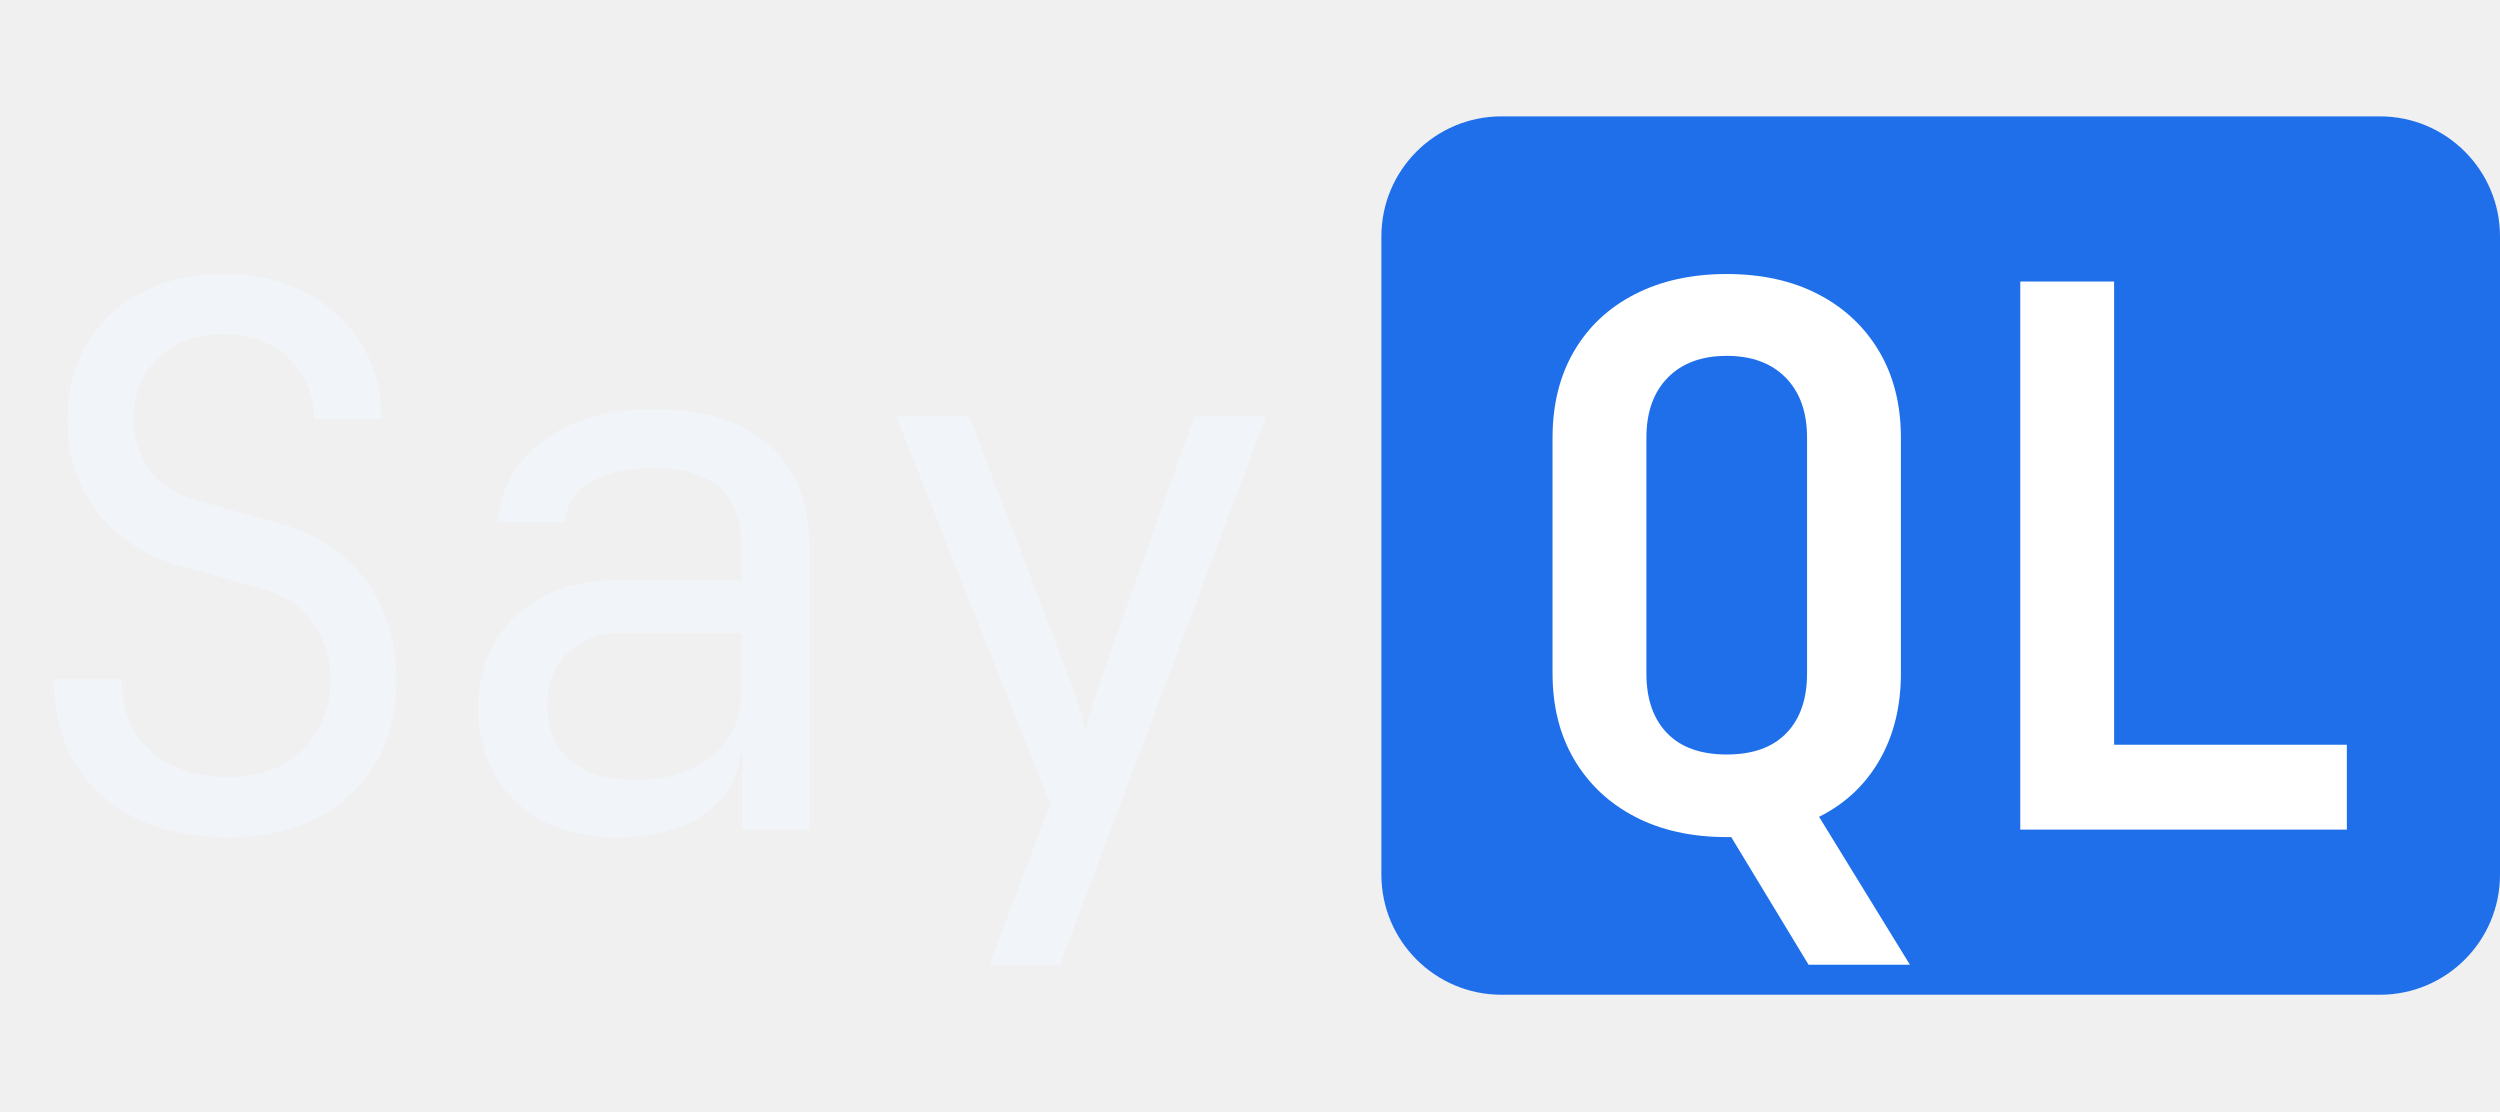
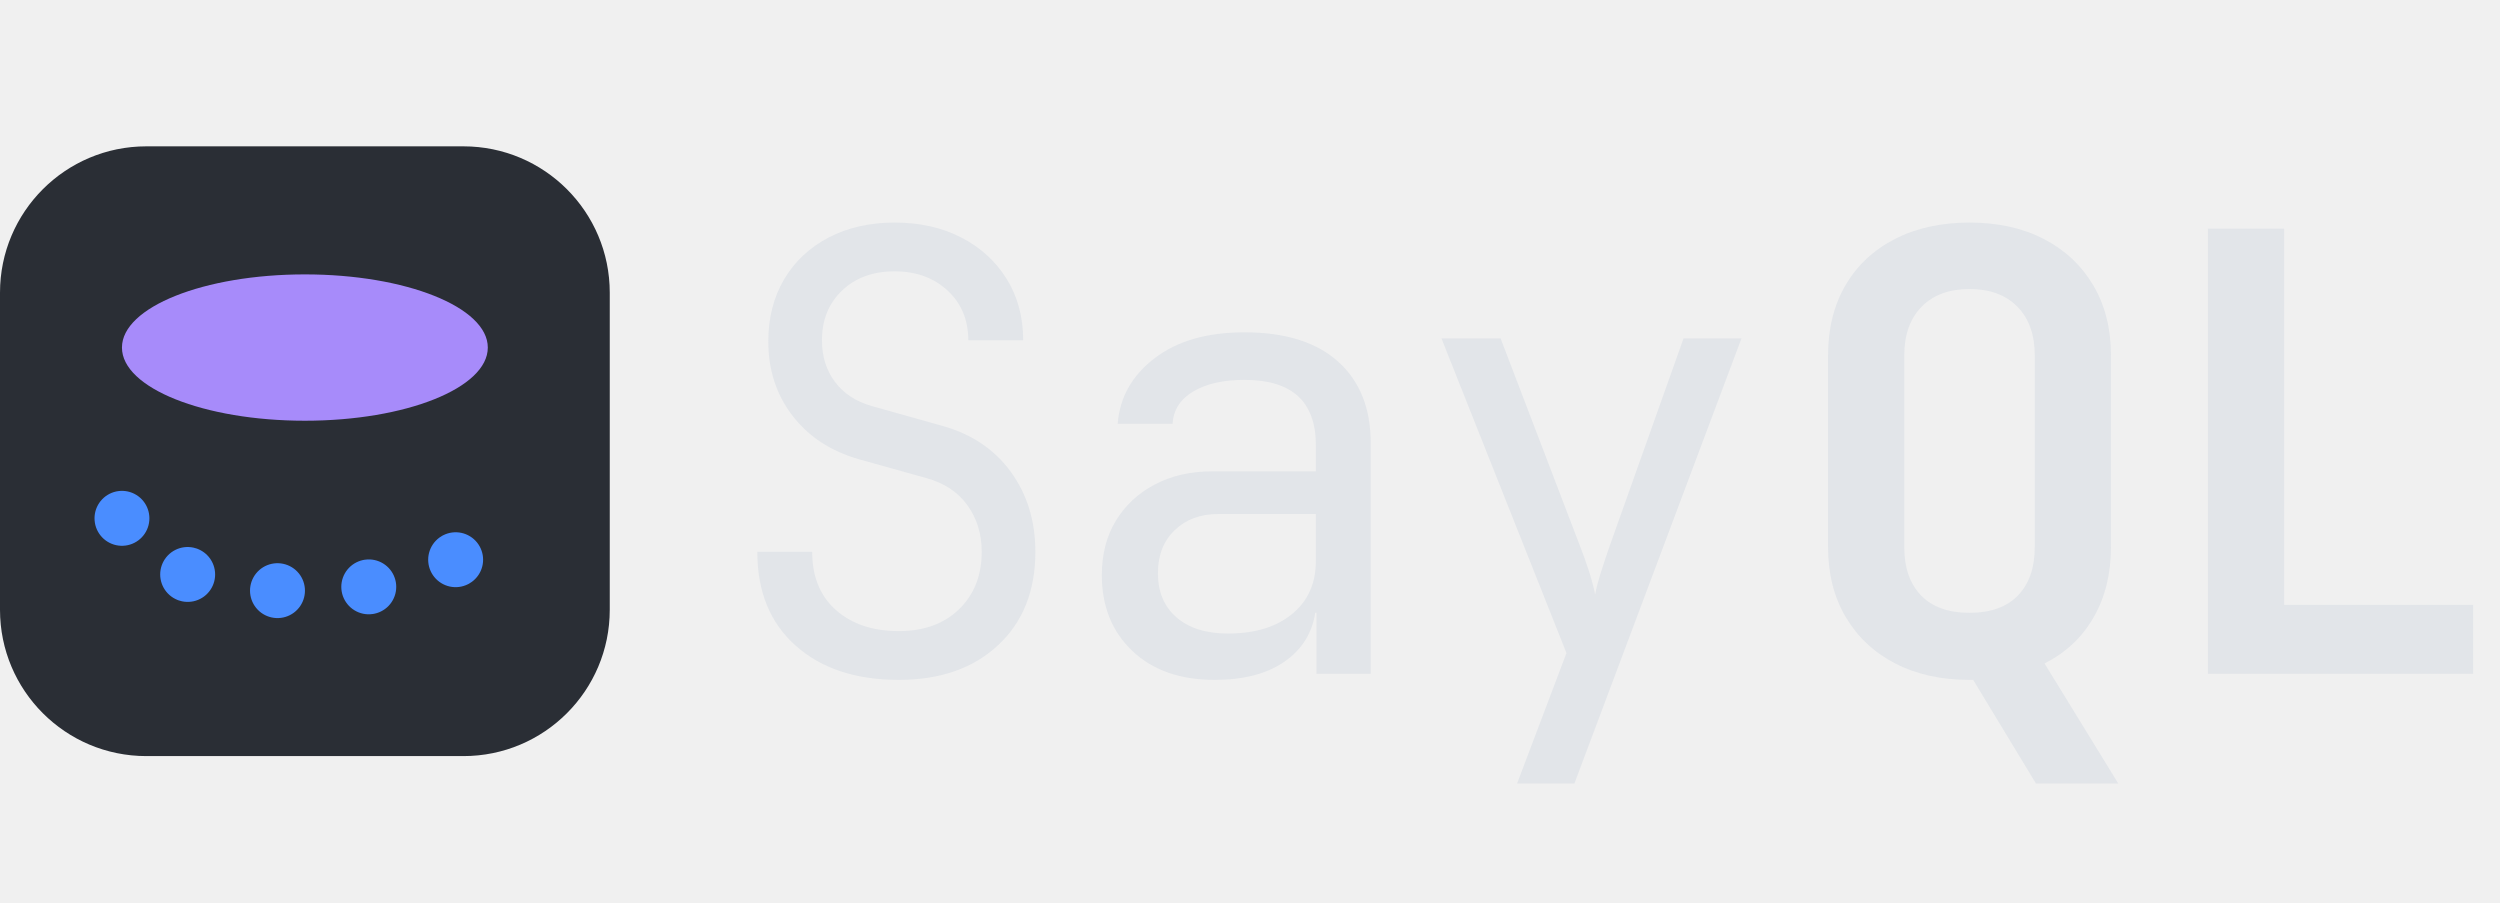
- <svg xmlns="http://www.w3.org/2000/svg" viewBox="0 0 333.0 148" role="img" aria-label="SayQL">
-   <path fill="#f1f5f9" d="M30.4 111.5Q19.8 111.5 13.5 105.9Q7.2 100.3 7.2 90.5H16.2Q16.2 96.6 20.1 100.05Q24.0 103.5 30.4 103.5Q36.6 103.5 40.3 99.9Q44.0 96.3 44.0 90.5Q44.0 86.1 41.65 82.85Q39.3 79.6 34.9 78.4L23.8 75.3Q16.9 73.3 12.95 68.15Q9.0 63.0 9.0 56.0Q9.0 50.2 11.6 45.8Q14.2 41.4 18.9 38.95Q23.6 36.5 29.7 36.5Q35.9 36.5 40.65 38.95Q45.4 41.4 48.1 45.75Q50.8 50.1 50.8 55.8H41.8Q41.8 50.8 38.4 47.65Q35.0 44.5 29.7 44.5Q24.4 44.5 21.1 47.65Q17.8 50.8 17.8 55.8Q17.8 59.8 19.95 62.65Q22.1 65.5 26.0 66.6L37.4 69.8Q44.7 71.8 48.75 77.35Q52.8 82.9 52.8 90.5Q52.8 100.1 46.7 105.8Q40.6 111.5 30.4 111.5ZM82.2 111.5Q73.7 111.5 68.7 106.75Q63.7 102.0 63.7 94.3Q63.7 89.2 66.0 85.4Q68.3 81.6 72.4 79.45Q76.5 77.3 81.8 77.3H98.8V73.0Q98.8 62.3 87.1 62.3Q81.9 62.3 78.7 64.2Q75.5 66.1 75.3 69.5H66.3Q66.8 63.0 72.35 58.75Q77.9 54.5 87.1 54.5Q97.1 54.5 102.45 59.3Q107.8 64.1 107.8 72.7V110.5H98.9V100.5H98.7Q97.9 105.6 93.6 108.55Q89.3 111.5 82.2 111.5ZM84.4 103.9Q91.0 103.9 94.9 100.7Q98.8 97.5 98.8 92.0V84.3H82.8Q78.4 84.3 75.65 86.95Q72.9 89.6 72.9 94.0Q72.9 98.6 75.95 101.25Q79.0 103.9 84.4 103.9ZM131.8 128.5 139.9 107.1 119.4 55.5H129.1L142.1 89.5Q142.9 91.5 143.6 93.7Q144.3 95.9 144.6 97.5Q144.9 95.9 145.6 93.7Q146.3 91.5 147.0 89.5L159.1 55.5H168.6L141.2 128.5Z" />
-   <rect x="184.0" y="15.5" width="149.0" height="117.0" rx="16" fill="#1f6feb" />
-   <path fill="#fff" d="M240.9 128.5 230.6 111.5Q230.3 111.5 230.0 111.5Q223.0 111.5 217.8 108.8Q212.6 106.1 209.7 101.2Q206.8 96.3 206.8 89.7V58.3Q206.8 51.7 209.65 46.8Q212.5 41.9 217.75 39.2Q223.0 36.5 230.0 36.5Q237.0 36.5 242.2 39.2Q247.4 41.9 250.3 46.8Q253.2 51.7 253.2 58.3V89.7Q253.2 96.3 250.35 101.25Q247.5 106.2 242.3 108.8L254.4 128.5ZM230.0 100.5Q235.2 100.5 237.95 97.65Q240.7 94.8 240.7 89.7V58.3Q240.7 53.2 237.85 50.3Q235.0 47.4 230.0 47.4Q225.0 47.4 222.15 50.3Q219.3 53.2 219.3 58.3V89.7Q219.3 94.8 222.05 97.65Q224.8 100.5 230.0 100.5ZM269.1 110.5V37.5H281.6V99.2H312.6V110.5Z" />
+ <svg xmlns="http://www.w3.org/2000/svg" viewBox="0 0 410 148" role="img" aria-label="SayQL">
+   <g transform="translate(0 24)">
+     <rect width="100" height="100" rx="24" fill="#2a2e35" />
+     <ellipse cx="50" cy="33" rx="30" ry="12" fill="#a78bfa" />
+     <g fill="none" stroke="#4a8dff" stroke-width="9" stroke-linecap="round" stroke-dasharray="0.01 15">
+       <path d="M20 61a30 12 0 0 0 60 0" />
+     </g>
+   </g>
+   <g transform="translate(117 0)" fill="#e2e5e9">
+     <path d="M30.4 111.5Q19.8 111.5 13.5 105.9Q7.2 100.3 7.2 90.5H16.2Q16.2 96.6 20.1 100.05Q24.0 103.5 30.4 103.5Q36.6 103.5 40.3 99.9Q44.0 96.3 44.0 90.5Q44.0 86.1 41.65 82.85Q39.3 79.6 34.9 78.4L23.8 75.3Q16.9 73.3 12.95 68.15Q9.0 63.0 9.0 56.0Q9.0 50.2 11.6 45.8Q14.2 41.4 18.9 38.95Q23.6 36.5 29.7 36.5Q35.9 36.5 40.65 38.95Q45.4 41.4 48.1 45.75Q50.8 50.1 50.8 55.8H41.8Q41.8 50.8 38.4 47.65Q35.0 44.5 29.7 44.5Q24.4 44.5 21.1 47.65Q17.8 50.8 17.8 55.8Q17.8 59.8 19.95 62.65Q22.1 65.5 26.0 66.6L37.4 69.8Q44.7 71.8 48.75 77.35Q52.8 82.9 52.8 90.5Q52.8 100.1 46.7 105.8Q40.6 111.5 30.4 111.5ZM82.2 111.5Q73.7 111.5 68.7 106.75Q63.7 102.0 63.7 94.3Q63.7 89.2 66.0 85.4Q68.3 81.6 72.4 79.45Q76.5 77.3 81.8 77.3H98.8V73.0Q98.8 62.3 87.1 62.3Q81.9 62.3 78.7 64.2Q75.5 66.1 75.3 69.5H66.3Q66.8 63.0 72.35 58.75Q77.9 54.5 87.1 54.5Q97.1 54.5 102.45 59.3Q107.8 64.1 107.8 72.7V110.5H98.9V100.5H98.7Q97.9 105.6 93.6 108.55Q89.3 111.5 82.2 111.5ZM84.4 103.9Q91.0 103.9 94.9 100.7Q98.8 97.5 98.8 92.0V84.3H82.8Q78.4 84.3 75.65 86.95Q72.9 89.6 72.9 94.0Q72.9 98.6 75.95 101.25Q79.0 103.9 84.4 103.9ZM131.8 128.5 139.9 107.1 119.4 55.5H129.1L142.1 89.5Q142.9 91.5 143.6 93.7Q144.3 95.9 144.6 97.5Q144.9 95.9 145.6 93.7Q146.3 91.5 147.0 89.5L159.1 55.5H168.6L141.2 128.5Z" />
+     <path transform="translate(-24 0)" d="M240.9 128.5 230.6 111.5Q230.3 111.5 230.0 111.5Q223.0 111.5 217.8 108.8Q212.6 106.1 209.7 101.2Q206.8 96.3 206.8 89.7V58.3Q206.8 51.7 209.65 46.8Q212.5 41.9 217.75 39.2Q223.0 36.5 230.0 36.5Q237.0 36.5 242.2 39.2Q247.4 41.9 250.3 46.8Q253.2 51.7 253.2 58.3V89.7Q253.2 96.3 250.35 101.25Q247.5 106.2 242.3 108.8L254.4 128.5ZM230.0 100.5Q235.2 100.5 237.95 97.65Q240.7 94.8 240.7 89.7V58.3Q240.7 53.2 237.85 50.3Q235.0 47.4 230.0 47.4Q225.0 47.4 222.15 50.3Q219.3 53.2 219.3 58.3V89.7Q219.3 94.8 222.05 97.65Q224.8 100.5 230.0 100.5ZM269.1 110.5V37.5H281.6V99.2H312.6V110.5Z" />
+   </g>
</svg>
